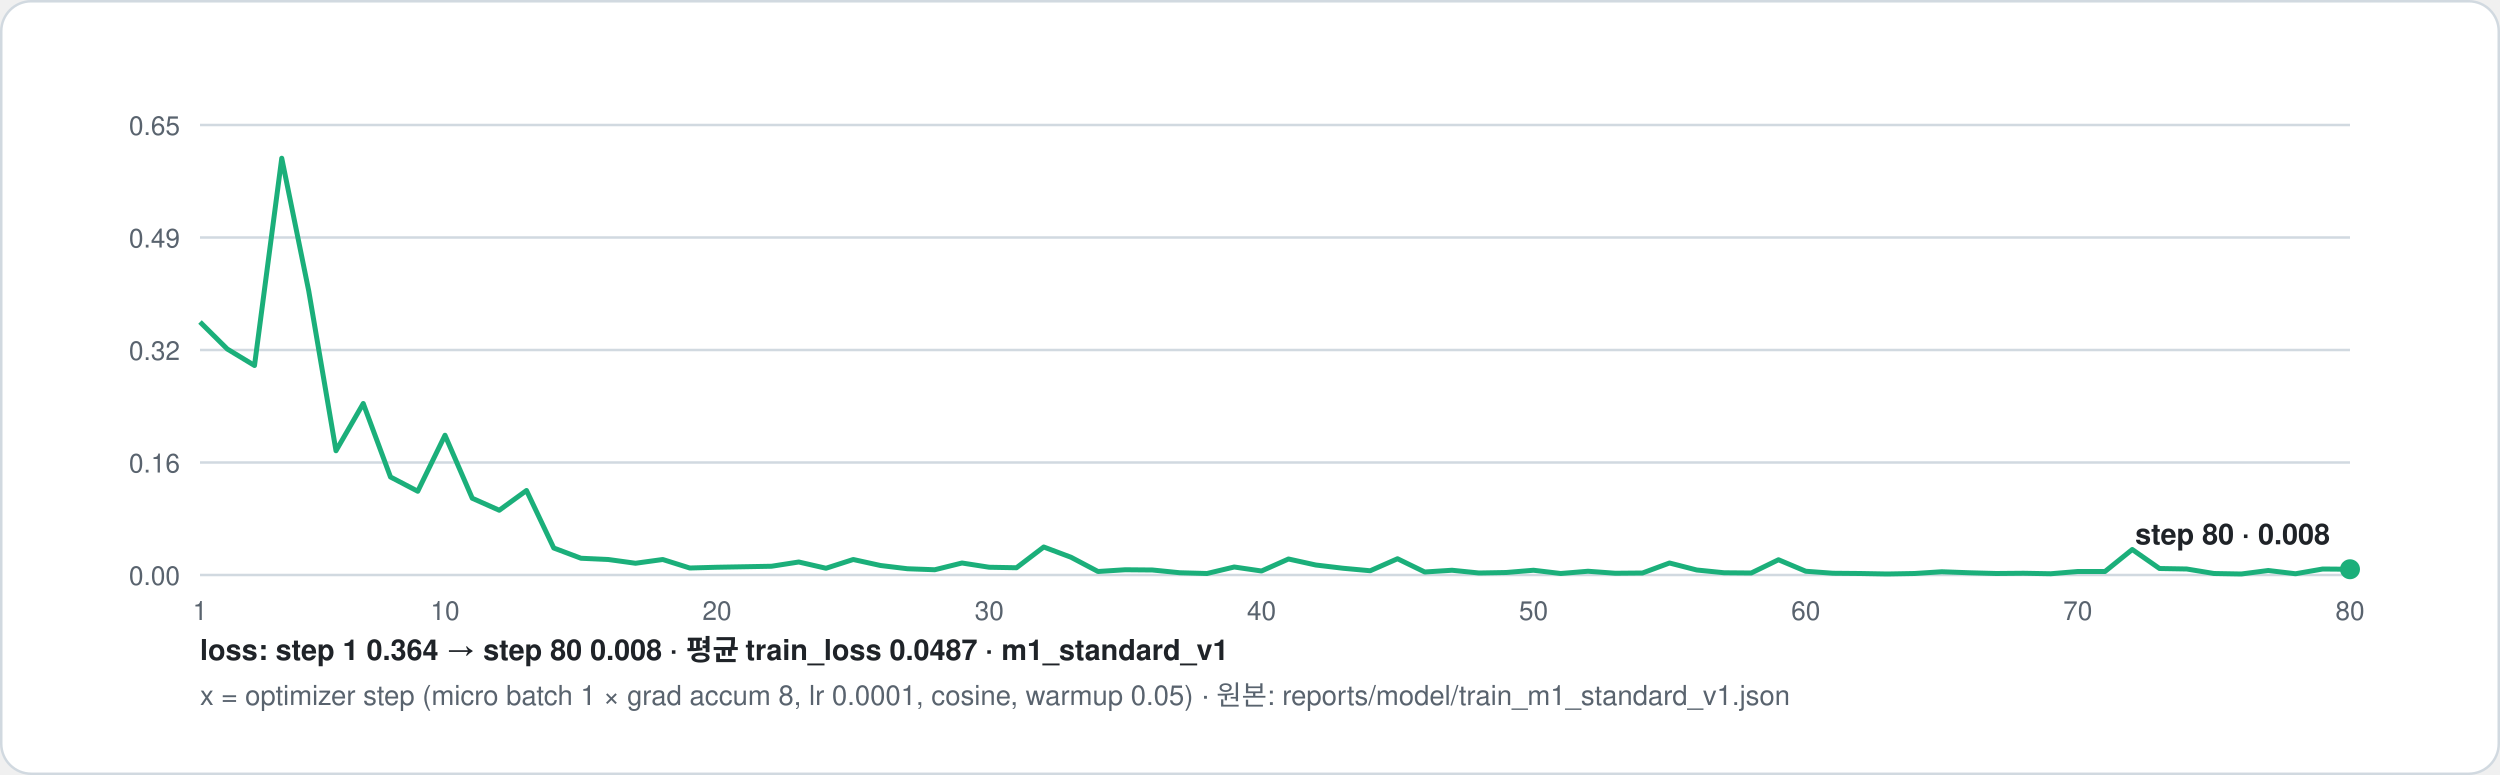
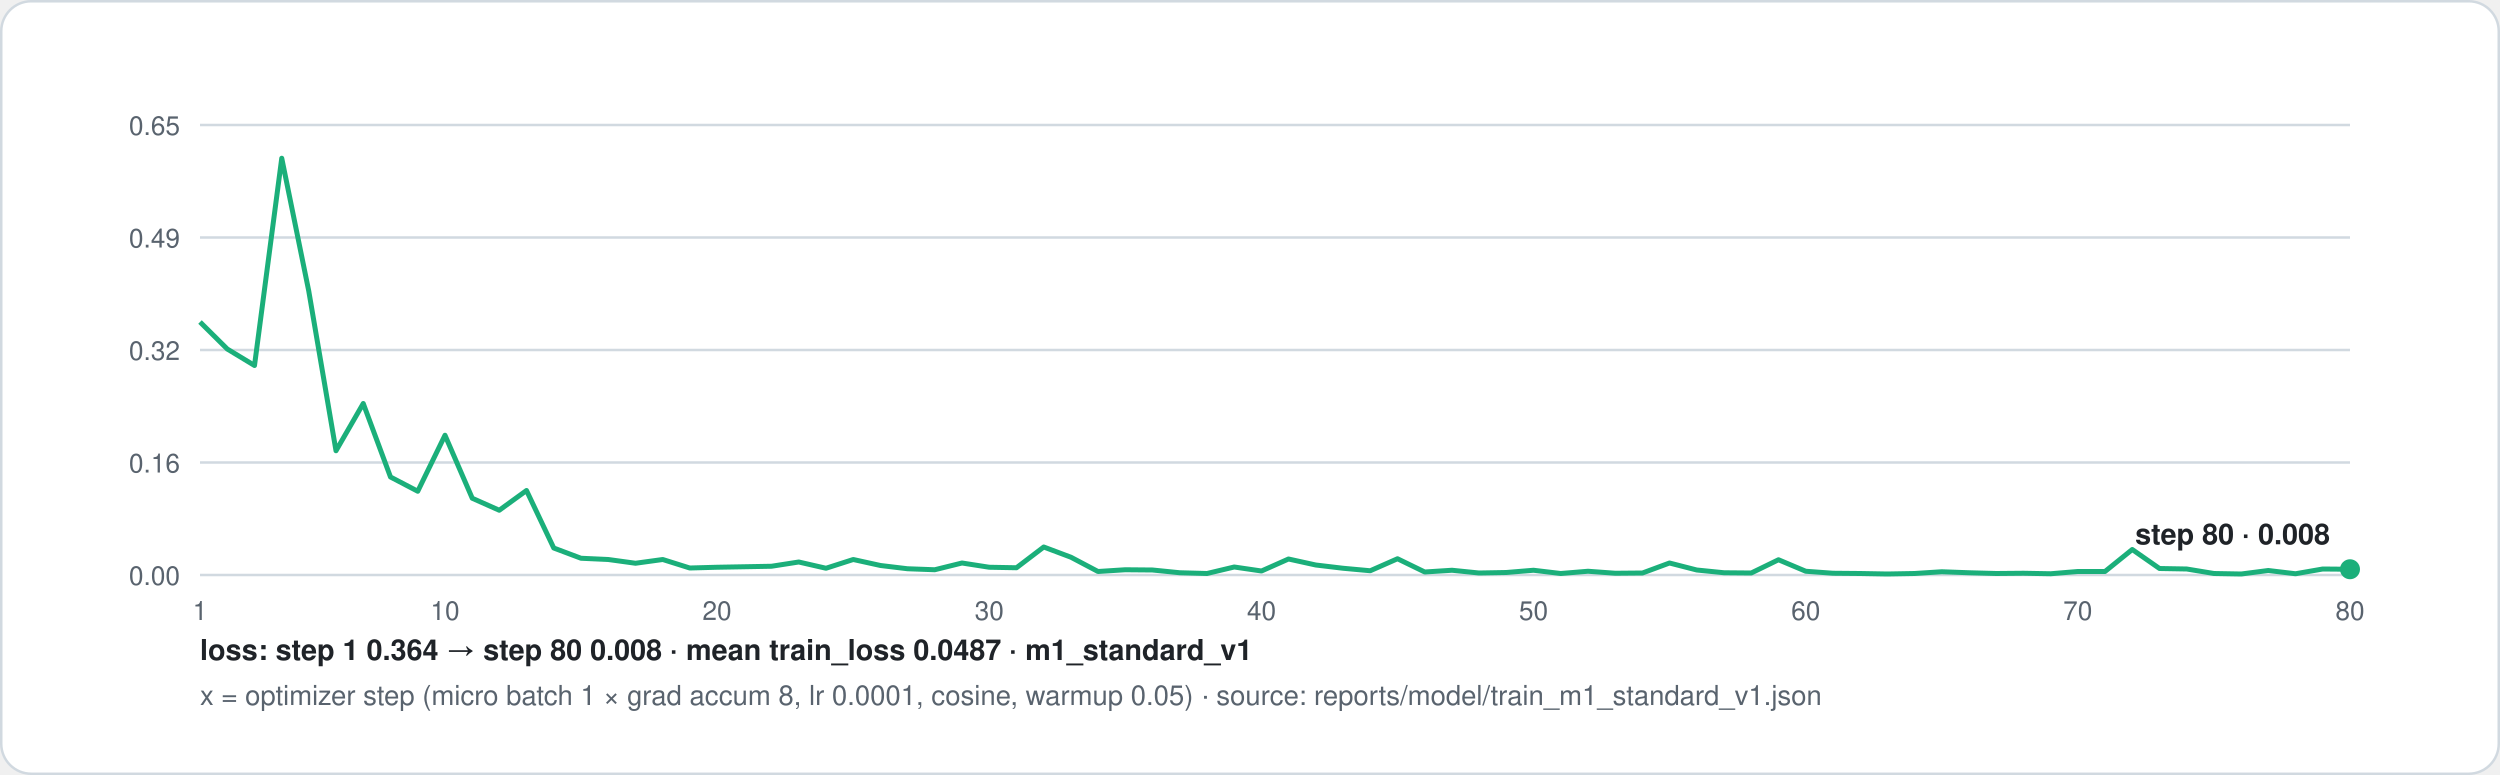
<svg xmlns="http://www.w3.org/2000/svg" width="1000" height="310" viewBox="0 0 1000 310" font-family="'Segoe UI','Malgun Gothic','Apple SD Gothic Neo','Noto Sans KR',Helvetica,Arial,sans-serif" role="img" aria-label="M1 QLoRA training loss per optimizer step">
  <rect x="0.5" y="0.5" width="999" height="309" rx="12" fill="#ffffff" stroke="#d1d9e0" />
  <g transform="translate(20,20)">
    <line x1="60" y1="210.0" x2="920" y2="210.0" stroke="#d1d9e0" stroke-width="1" />
    <text x="52.0" y="214.0" fill="#59636e" font-size="10.5" font-weight="400" text-anchor="end">0.00</text>
    <line x1="60" y1="165.0" x2="920" y2="165.0" stroke="#d1d9e0" stroke-width="1" />
    <text x="52.0" y="169.0" fill="#59636e" font-size="10.5" font-weight="400" text-anchor="end">0.16</text>
    <line x1="60" y1="120.0" x2="920" y2="120.0" stroke="#d1d9e0" stroke-width="1" />
    <text x="52.0" y="124.0" fill="#59636e" font-size="10.5" font-weight="400" text-anchor="end">0.32</text>
    <line x1="60" y1="75.0" x2="920" y2="75.0" stroke="#d1d9e0" stroke-width="1" />
    <text x="52.0" y="79.0" fill="#59636e" font-size="10.5" font-weight="400" text-anchor="end">0.49</text>
    <line x1="60" y1="30.0" x2="920" y2="30.0" stroke="#d1d9e0" stroke-width="1" />
    <text x="52.0" y="34.0" fill="#59636e" font-size="10.5" font-weight="400" text-anchor="end">0.65</text>
    <text x="60.0" y="228.0" fill="#59636e" font-size="10.5" font-weight="400" text-anchor="middle">1</text>
    <text x="158.0" y="228.0" fill="#59636e" font-size="10.5" font-weight="400" text-anchor="middle">10</text>
    <text x="266.8" y="228.0" fill="#59636e" font-size="10.5" font-weight="400" text-anchor="middle">20</text>
    <text x="375.7" y="228.0" fill="#59636e" font-size="10.5" font-weight="400" text-anchor="middle">30</text>
    <text x="484.6" y="228.0" fill="#59636e" font-size="10.5" font-weight="400" text-anchor="middle">40</text>
    <text x="593.4" y="228.0" fill="#59636e" font-size="10.5" font-weight="400" text-anchor="middle">50</text>
    <text x="702.3" y="228.0" fill="#59636e" font-size="10.5" font-weight="400" text-anchor="middle">60</text>
    <text x="811.1" y="228.0" fill="#59636e" font-size="10.5" font-weight="400" text-anchor="middle">70</text>
    <text x="920.0" y="228.0" fill="#59636e" font-size="10.5" font-weight="400" text-anchor="middle">80</text>
    <polyline points="60.0,108.8 70.9,119.6 81.8,126.2 92.7,43.3 103.5,96.4 114.4,160.3 125.3,141.4 136.2,170.8 147.1,176.5 158.0,154.1 168.9,179.3 179.7,184.1 190.6,176.2 201.5,199.2 212.4,203.3 223.3,203.8 234.2,205.3 245.1,203.8 255.9,207.2 266.8,206.9 277.7,206.7 288.6,206.5 299.5,204.8 310.4,207.3 321.3,203.8 332.2,206.2 343.0,207.5 353.9,207.9 364.8,205.2 375.7,206.9 386.6,207.1 397.5,198.8 408.4,202.9 419.2,208.6 430.1,207.9 441.0,208.0 451.9,209.1 462.8,209.4 473.7,206.8 484.6,208.4 495.4,203.6 506.3,206.0 517.2,207.3 528.1,208.3 539.0,203.5 549.9,208.8 560.8,208.1 571.6,209.2 582.5,209.0 593.4,208.1 604.3,209.4 615.2,208.5 626.1,209.3 637.0,209.2 647.8,205.2 658.7,208.0 669.6,209.1 680.5,209.2 691.4,203.9 702.3,208.5 713.2,209.3 724.1,209.4 734.9,209.6 745.8,209.4 756.7,208.7 767.6,209.1 778.5,209.4 789.4,209.3 800.3,209.5 811.1,208.6 822.0,208.6 832.9,199.8 843.8,207.4 854.7,207.6 865.6,209.4 876.5,209.6 887.3,208.2 898.2,209.5 909.1,207.6 920.0,207.7" fill="none" stroke="#1baf7a" stroke-width="2" stroke-linejoin="round" />
    <circle cx="920.0" cy="207.7" r="4" fill="#1baf7a" />
    <text x="912.0" y="197.7" fill="#1f2328" font-size="11.5" font-weight="600" text-anchor="end">step 80 · 0.008</text>
-     <text x="60.0" y="244.0" fill="#1f2328" font-size="11.5" font-weight="600" text-anchor="start">loss: step 1 0.364 → step 80 0.008 · 평균 train_loss 0.0487 · m1_standard_v1</text>
-     <text x="60.0" y="262.0" fill="#59636e" font-size="11" font-weight="400" text-anchor="start">x = optimizer step (micro batch 1 × grad accum 8, lr 0.0001, cosine, warmup 0.05) · 원본: reports/model/train_m1_standard_v1.json</text>
+     <text x="60.0" y="244.0" fill="#1f2328" font-size="11.5" font-weight="600" text-anchor="start">loss: step 1 0.364 → step 80 0.008 · mean train_loss 0.0487 · m1_standard_v1</text>
+     <text x="60.0" y="262.0" fill="#59636e" font-size="11" font-weight="400" text-anchor="start">x = optimizer step (micro batch 1 × grad accum 8, lr 0.0001, cosine, warmup 0.05) · source: reports/model/train_m1_standard_v1.json</text>
  </g>
</svg>
